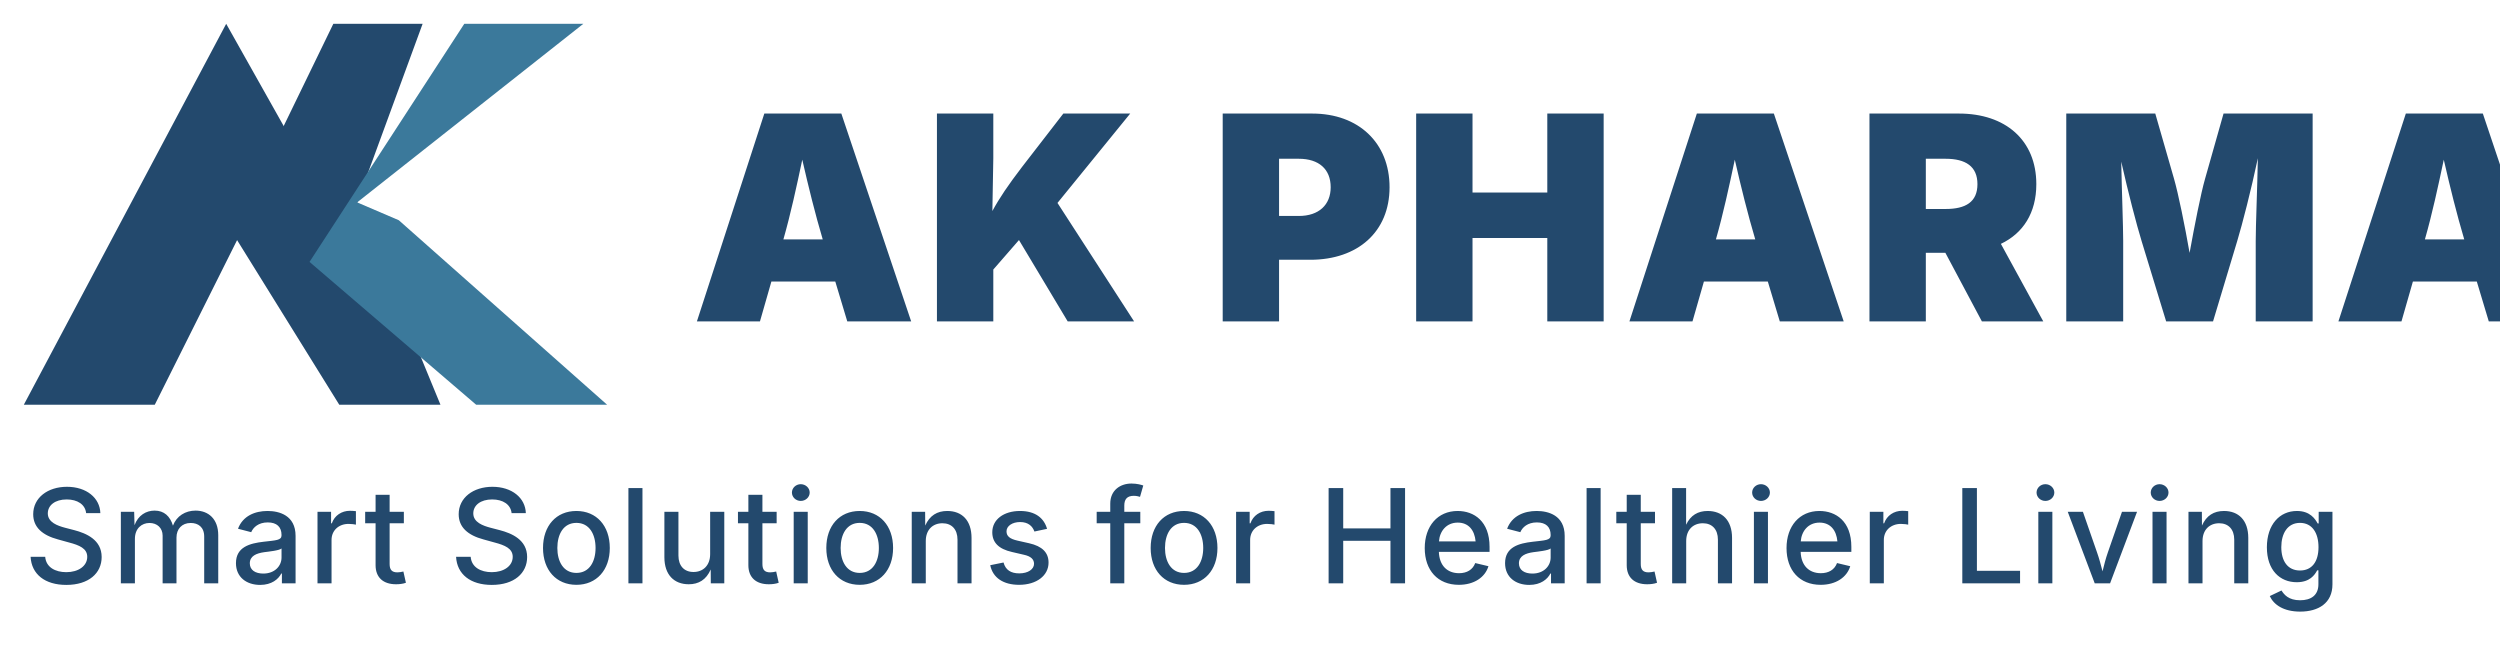
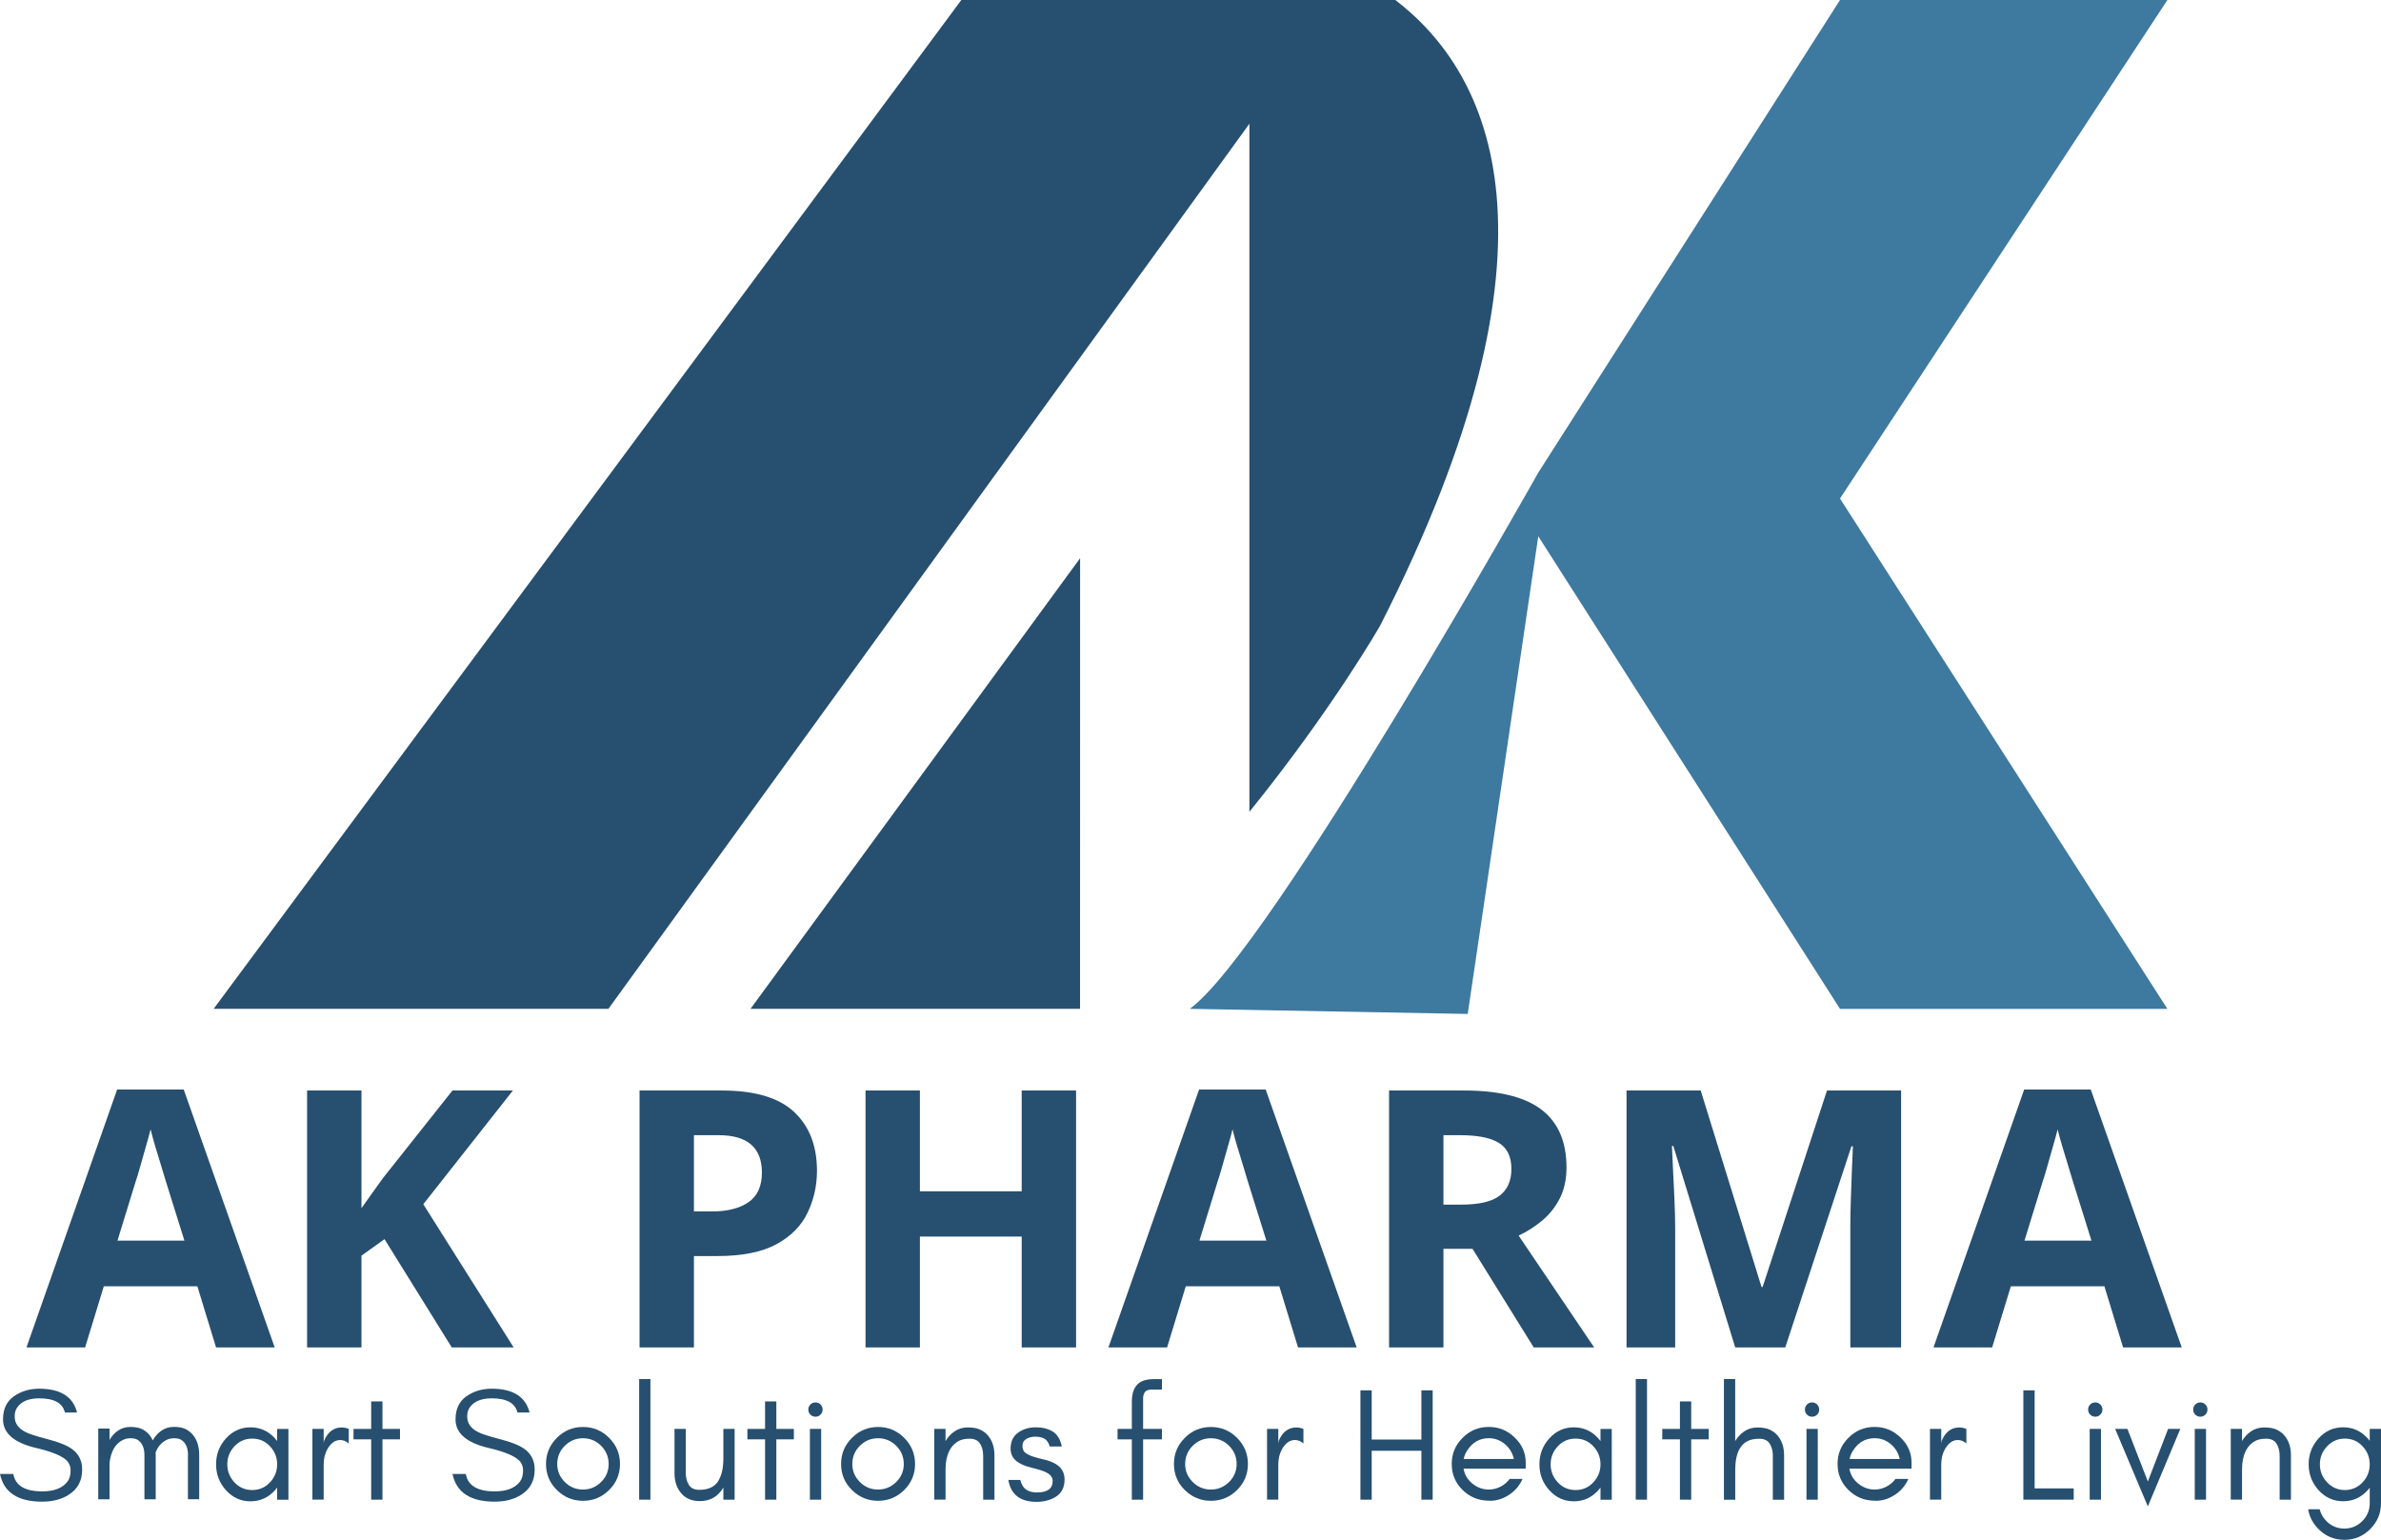
- <svg xmlns="http://www.w3.org/2000/svg" viewBox="0 0 420 110" fill="none">
-   <g id="AK-Mark">
-     <path d="M38 4L4 68H26L42 36H56L38 4Z" fill="#23496D" />
-     <path d="M56 4L39 39L57 68H74L60 34L71 4H56Z" fill="#23496D" />
-     <path d="M60 34L98 4H78L52 44L80 68H102L67 37L60 34Z" fill="#3B799B" />
+ <svg xmlns="http://www.w3.org/2000/svg" id="Layer_1" data-name="Layer 1" viewBox="0 0 479.55 310.14">
+   <defs>
+     <style>
+       .cls-1 {
+         fill: #3e799f;
+       }
+ 
+       .cls-1, .cls-2 {
+         stroke-width: 0px;
+       }
+ 
+       .cls-2, .cls-3 {
+         fill: #274f6f;
+       }
+ 
+       .cls-3 {
+         font-family: NeueJune-Bold, 'Neue June';
+         font-size: 72.47px;
+         font-weight: 700;
+       }
+     </style>
+   </defs>
+   <text class="cls-3" transform="translate(5.33 271.39)">
+     <tspan x="0" y="0">AK PHARMA</tspan>
+   </text>
+   <g>
+     <g>
+       <polygon class="cls-2" points="217.54 112.43 217.53 203.19 151.16 203.19 217.54 112.43" />
+       <path class="cls-2" d="M281.04,0h-29.4s-58.02,0-58.02,0L43.03,203.19h79.51L251.64,24.92v138.59c16.82-20.81,26.34-37.52,26.34-37.52,39.35-77.4,22.18-111.33,3.05-125.99Z" />
+     </g>
+     <path class="cls-1" d="M436.53,0h-65.94l-60.77,95.19s-54.1,96.37-70.19,108l55.98,1.03,14.21-96.21,60.77,95.19h65.94l-65.94-102.79L436.53,0Z" />
  </g>
-   <text x="116" y="54" fill="#23496D" font-family="system-ui, -apple-system, sans-serif" font-weight="900" font-size="48" letter-spacing="1">AK PHARMA</text>
-   <text x="4" y="98" fill="#23496D" font-family="system-ui, -apple-system, sans-serif" font-weight="500" font-size="22" letter-spacing="0.5">Smart Solutions for Healthier Living</text>
+   <g>
+     <path class="cls-2" d="M.61,285.88c0-2.07.72-3.61,2.17-4.64,1.45-1.02,3.15-1.54,5.11-1.54,4.28,0,6.82,1.6,7.63,4.79h-2.45c-.44-1.9-2.17-2.85-5.18-2.85-2.13,0-3.61.63-4.46,1.89-.32.47-.48,1.06-.47,1.78,0,1.35.73,2.39,2.2,3.13.7.37,2.16.84,4.4,1.42,2.24.58,3.87,1.23,4.88,1.94,1.4.99,2.11,2.39,2.11,4.19,0,2.21-.88,3.89-2.63,5.02-1.47.96-3.28,1.44-5.44,1.44-4.88,0-7.7-1.86-8.48-5.57h2.68c.42,2.33,2.35,3.5,5.8,3.5,2.46,0,4.18-.68,5.16-2.05.38-.53.58-1.25.58-2.17s-.36-1.67-1.07-2.24c-1.02-.83-2.95-1.59-5.81-2.27-4.49-1.04-6.74-2.97-6.73-5.78Z" />
+     <path class="cls-2" d="M37.87,293.08c0-1.48-.46-2.51-1.39-3.09-.33-.21-.82-.31-1.49-.31s-1.3.2-1.88.58c-.59.39-1.05.88-1.4,1.49-.14.25-.26.51-.37.78.01.18.02.36.02.55v8.9h-2.27v-8.9c0-1.48-.46-2.51-1.39-3.09-.32-.21-.82-.31-1.49-.31s-1.3.2-1.88.58c-.58.39-1.05.88-1.4,1.49-.46.81-.75,1.79-.87,2.94v7.29h-2.27v-14.25h2.27v2.27c.43-.73.96-1.32,1.61-1.79.75-.54,1.61-.81,2.6-.81s1.79.16,2.4.47c.6.31,1.11.73,1.5,1.24.23.31.44.64.6.99.44-.78.99-1.41,1.67-1.9.75-.54,1.61-.81,2.6-.81s1.79.16,2.39.47c.61.31,1.11.73,1.51,1.24.79,1.02,1.18,2.34,1.18,3.95v8.91h-2.27v-8.91Z" />
+     <path class="cls-2" d="M55.82,302.05v-2.43c-.13.17-.26.33-.4.49-1.35,1.51-3,2.27-4.97,2.27s-3.62-.76-4.97-2.27c-1.31-1.47-1.96-3.19-1.96-5.18s.65-3.72,1.96-5.18c1.35-1.51,3-2.27,4.97-2.27s3.63.76,4.97,2.27c.15.16.28.32.4.49v-2.43h2.27v14.25h-2.27ZM54.38,291.3c-.97-1.04-2.16-1.55-3.58-1.55s-2.62.52-3.58,1.55c-.96,1.03-1.44,2.24-1.44,3.63s.48,2.6,1.44,3.63c.97,1.04,2.16,1.55,3.58,1.55s2.61-.52,3.58-1.55c.96-1.03,1.44-2.24,1.44-3.63s-.48-2.6-1.44-3.63Z" />
+     <path class="cls-2" d="M68.58,290.03c-.59,0-1.1.17-1.52.5-.42.33-.77.75-1.06,1.23-.54.93-.81,1.98-.81,3.16v7.12h-2.27v-14.25h2.27v2.95l.09-.58c.76-1.77,1.94-2.65,3.53-2.65.5,0,.97.09,1.43.29v2.95c-.52-.48-1.08-.71-1.67-.71Z" />
+     <path class="cls-2" d="M71.2,287.8h3.56v-5.54h2.27v5.54h3.53v2.1h-3.53v12.15h-2.27v-12.15h-3.56v-2.1Z" />
+     <path class="cls-2" d="M91.75,285.88c0-2.07.72-3.61,2.17-4.64,1.45-1.02,3.15-1.54,5.11-1.54,4.28,0,6.82,1.6,7.63,4.79h-2.45c-.44-1.9-2.17-2.85-5.18-2.85-2.13,0-3.61.63-4.46,1.89-.32.47-.48,1.06-.47,1.78,0,1.35.73,2.39,2.2,3.13.7.37,2.16.84,4.4,1.42,2.24.58,3.87,1.23,4.88,1.94,1.4.99,2.11,2.39,2.11,4.19,0,2.21-.88,3.89-2.63,5.02-1.47.96-3.28,1.44-5.44,1.44-4.88,0-7.7-1.86-8.48-5.57h2.68c.41,2.33,2.35,3.5,5.8,3.5,2.46,0,4.18-.68,5.16-2.05.38-.53.57-1.25.57-2.17s-.35-1.67-1.06-2.24c-1.02-.83-2.95-1.59-5.81-2.27-4.49-1.04-6.74-2.97-6.73-5.78Z" />
+     <path class="cls-2" d="M122.68,300.11c-1.47,1.45-3.22,2.17-5.26,2.17s-3.79-.72-5.26-2.17c-1.46-1.43-2.19-3.18-2.19-5.25s.73-3.8,2.19-5.26c1.45-1.46,3.21-2.19,5.26-2.19s3.81.73,5.26,2.19c1.46,1.46,2.19,3.21,2.19,5.26s-.73,3.81-2.19,5.25ZM121.07,291.2c-1.01-1.01-2.23-1.52-3.66-1.52s-2.64.51-3.66,1.52c-1.01,1.01-1.52,2.24-1.52,3.66s.51,2.61,1.52,3.63c1.02,1.02,2.24,1.52,3.66,1.52s2.65-.51,3.66-1.52c1.02-1.01,1.52-2.22,1.52-3.63s-.51-2.64-1.52-3.66Z" />
+     <path class="cls-2" d="M128.73,302.05v-24.29h2.27v24.29h-2.27Z" />
+     <path class="cls-2" d="M140.94,302.34c-1.6,0-2.84-.52-3.74-1.58-.9-1.06-1.35-2.4-1.35-4.06v-8.91h2.27v8.91c0,.93.21,1.72.63,2.38.42.66,1.12.99,2.09.99,1.76,0,3.01-.56,3.75-1.67.73-1.12,1.1-2.66,1.1-4.64v-5.96h2.27v14.25h-2.27v-2.44c-1.07,1.82-2.65,2.73-4.76,2.73Z" />
+     <path class="cls-2" d="M150.53,287.8h3.56v-5.54h2.27v5.54h3.53v2.1h-3.53v12.15h-2.27v-12.15h-3.56v-2.1Z" />
+     <path class="cls-2" d="M165.68,283.9c0,.4-.14.74-.42,1.02-.28.28-.62.42-1.02.42s-.74-.14-1.02-.42c-.28-.28-.42-.62-.42-1.02s.14-.74.42-1.02c.28-.28.63-.42,1.02-.42s.74.14,1.02.42c.28.28.42.62.42,1.02ZM163.12,302.05v-14.25h2.27v14.25h-2.27Z" />
+     <path class="cls-2" d="M182.11,300.11c-1.47,1.45-3.22,2.17-5.26,2.17s-3.79-.72-5.26-2.17c-1.46-1.43-2.19-3.18-2.19-5.25s.73-3.8,2.19-5.26c1.45-1.46,3.21-2.19,5.26-2.19s3.81.73,5.26,2.19c1.46,1.46,2.19,3.21,2.19,5.26s-.73,3.81-2.19,5.25ZM180.51,291.2c-1.02-1.01-2.24-1.52-3.67-1.52s-2.64.51-3.66,1.52c-1.01,1.01-1.52,2.24-1.52,3.66s.51,2.61,1.52,3.63c1.02,1.02,2.24,1.52,3.66,1.52s2.65-.51,3.67-1.52c1.01-1.01,1.52-2.22,1.52-3.63s-.51-2.64-1.52-3.66Z" />
+     <path class="cls-2" d="M198.01,293.14c0-.93-.21-1.72-.63-2.38-.42-.66-1.11-.99-2.09-.99s-1.76.18-2.36.55c-.61.37-1.1.85-1.47,1.44-.68,1.07-1.02,2.51-1.02,4.32v5.96h-2.27v-14.25h2.27v2.45c.47-.8,1.08-1.45,1.81-1.95.78-.53,1.67-.79,2.69-.79s1.83.15,2.46.44c.63.29,1.16.69,1.59,1.2.87,1.02,1.3,2.35,1.3,4v8.91h-2.27v-8.91Z" />
+     <path class="cls-2" d="M208.9,300.59c2.08,0,3.12-.78,3.12-2.33,0-.9-.75-1.6-2.23-2.08-.63-.21-1.3-.4-2.02-.57-.72-.17-1.4-.4-2.03-.7-.73-.34-1.28-.77-1.65-1.29s-.55-1.13-.55-1.84c0-1.42.5-2.49,1.49-3.21,1-.73,2.19-1.09,3.56-1.09s2.52.28,3.44.85c.91.56,1.52,1.56,1.83,3h-2.43c-.24-.79-.61-1.32-1.11-1.58-.49-.26-1.09-.39-1.79-.39s-1.31.15-1.82.46c-.52.31-.78.78-.78,1.43s.22,1.11.65,1.41c.42.29.94.54,1.57.74.63.2,1.3.38,2.02.54.73.16,1.41.39,2.04.7,1.47.7,2.2,1.82,2.2,3.35s-.55,2.67-1.65,3.4c-.55.37-1.16.64-1.83.82-.66.18-1.38.28-2.15.28-3.3,0-5.2-1.47-5.69-4.41h2.4c.24.93.64,1.58,1.22,1.96.57.38,1.31.57,2.2.57Z" />
+     <path class="cls-2" d="M232.07,279.87c-.75,0-1.25.17-1.48.52-.24.34-.36.76-.36,1.26v6.15h3.79v2.1h-3.79v12.15h-2.27v-12.15h-2.88v-2.1h2.88v-5.5c0-1.45.34-2.57,1.02-3.35.68-.79,1.82-1.18,3.42-1.18h1.62v2.11h-1.95Z" />
+     <path class="cls-2" d="M249.15,300.11c-1.47,1.45-3.22,2.17-5.26,2.17s-3.79-.72-5.26-2.17c-1.46-1.43-2.19-3.18-2.19-5.25s.73-3.8,2.19-5.26c1.45-1.46,3.21-2.19,5.26-2.19s3.81.73,5.26,2.19c1.46,1.46,2.19,3.21,2.19,5.26s-.73,3.81-2.19,5.25ZM247.55,291.2c-1.02-1.01-2.24-1.52-3.67-1.52s-2.64.51-3.66,1.52c-1.01,1.01-1.52,2.24-1.52,3.66s.51,2.61,1.52,3.63c1.02,1.02,2.24,1.52,3.66,1.52s2.65-.51,3.67-1.52c1.01-1.01,1.52-2.22,1.52-3.63s-.51-2.64-1.52-3.66Z" />
+     <path class="cls-2" d="M260.85,290.03c-.59,0-1.1.17-1.52.5-.42.33-.77.75-1.06,1.23-.54.93-.81,1.98-.81,3.16v7.12h-2.27v-14.25h2.27v2.95l.1-.58c.76-1.77,1.93-2.65,3.53-2.65.5,0,.97.09,1.43.29v2.95c-.52-.48-1.08-.71-1.67-.71Z" />
+     <path class="cls-2" d="M274,302.05v-22.02h2.27v9.91h10.01v-9.91h2.27v22.02h-2.27v-9.85h-10.01v9.85h-2.27Z" />
+     <path class="cls-2" d="M307.3,295.8h-12.53c.21,1.22.81,2.23,1.78,3.01.99.8,2.09,1.2,3.3,1.2.82,0,1.61-.19,2.35-.57.75-.38,1.36-.9,1.86-1.57h2.59c-.61,1.36-1.52,2.43-2.74,3.22-1.22.79-2.46,1.18-3.73,1.18s-2.34-.2-3.24-.58c-.9-.39-1.69-.92-2.36-1.59-1.46-1.43-2.19-3.18-2.19-5.25s.73-3.8,2.19-5.26c1.45-1.46,3.21-2.19,5.26-2.19s3.73.7,5.2,2.1c1.5,1.43,2.25,3.12,2.25,5.08v1.2ZM303.07,290.84c-.94-.78-2.01-1.17-3.22-1.17-1.85,0-3.3.84-4.37,2.51-.33.51-.56,1.06-.68,1.67h10.1c-.26-1.21-.87-2.21-1.83-3.01Z" />
+     <path class="cls-2" d="M322.35,302.05v-2.43c-.13.17-.26.33-.4.49-1.35,1.51-3,2.27-4.97,2.27s-3.62-.76-4.97-2.27c-1.31-1.47-1.96-3.19-1.96-5.18s.65-3.72,1.96-5.18c1.35-1.51,3-2.27,4.97-2.27s3.63.76,4.97,2.27c.15.16.28.32.4.49v-2.43h2.27v14.25h-2.27ZM320.91,291.3c-.97-1.04-2.16-1.55-3.58-1.55s-2.62.52-3.58,1.55c-.96,1.03-1.44,2.24-1.44,3.63s.48,2.6,1.44,3.63c.97,1.04,2.16,1.55,3.58,1.55s2.61-.52,3.58-1.55c.96-1.03,1.44-2.24,1.44-3.63s-.48-2.6-1.44-3.63Z" />
+     <path class="cls-2" d="M329.45,302.05v-24.29h2.27v24.29h-2.27Z" />
+     <path class="cls-2" d="M334.79,287.8h3.56v-5.54h2.27v5.54h3.53v2.1h-3.53v12.15h-2.27v-12.15h-3.56v-2.1Z" />
+     <path class="cls-2" d="M347.21,302.05v-24.29h2.27v12.49c.47-.8,1.08-1.45,1.81-1.95.78-.53,1.67-.79,2.69-.79s1.83.15,2.46.44c.63.29,1.16.69,1.59,1.2.87,1.02,1.3,2.35,1.3,4v8.91h-2.27v-8.91c0-.93-.21-1.72-.63-2.38-.42-.66-1.11-.99-2.09-.99s-1.76.16-2.36.47c-.61.31-1.1.76-1.47,1.33-.68,1.03-1.02,2.54-1.02,4.52v5.96h-2.27Z" />
+     <path class="cls-2" d="M366.4,283.9c0,.4-.14.74-.42,1.02-.28.28-.62.42-1.02.42s-.74-.14-1.02-.42c-.28-.28-.42-.62-.42-1.02s.14-.74.42-1.02c.28-.28.63-.42,1.02-.42s.74.14,1.02.42c.28.28.42.62.42,1.02ZM363.84,302.05v-14.25h2.27v14.25h-2.27Z" />
+     <path class="cls-2" d="M385.01,295.8h-12.53c.21,1.22.81,2.23,1.78,3.01.99.8,2.09,1.2,3.3,1.2.82,0,1.61-.19,2.35-.57.75-.38,1.36-.9,1.86-1.57h2.59c-.61,1.36-1.52,2.43-2.74,3.22-1.22.79-2.46,1.18-3.73,1.18s-2.34-.2-3.24-.58c-.9-.39-1.69-.92-2.36-1.59-1.46-1.43-2.19-3.18-2.19-5.25s.73-3.8,2.19-5.26c1.45-1.46,3.21-2.19,5.26-2.19s3.73.7,5.2,2.1c1.5,1.43,2.25,3.12,2.25,5.08v1.2ZM380.79,290.84c-.94-.78-2.01-1.17-3.22-1.17-1.85,0-3.3.84-4.37,2.51-.33.51-.56,1.06-.68,1.67h10.1c-.26-1.21-.87-2.21-1.83-3.01Z" />
+     <path class="cls-2" d="M394.37,290.03c-.59,0-1.1.17-1.52.5-.42.33-.77.75-1.06,1.23-.54.93-.81,1.98-.81,3.16v7.12h-2.27v-14.25h2.27v2.95l.1-.58c.76-1.77,1.93-2.65,3.53-2.65.5,0,.97.09,1.43.29v2.95c-.52-.48-1.08-.71-1.67-.71Z" />
+     <path class="cls-2" d="M417.66,299.78v2.27h-10.14v-22.02h2.27v19.75h7.87Z" />
+     <path class="cls-2" d="M423.44,283.9c0,.4-.14.74-.42,1.02-.28.28-.62.42-1.02.42s-.74-.14-1.02-.42c-.28-.28-.42-.62-.42-1.02s.14-.74.42-1.02c.28-.28.63-.42,1.02-.42s.74.14,1.02.42c.28.28.42.62.42,1.02ZM420.88,302.05v-14.25h2.27v14.25h-2.27Z" />
+     <path class="cls-2" d="M426.02,287.8h2.46l4.11,10.59,4.08-10.59h2.46l-6.54,15.61-6.58-15.61Z" />
+     <path class="cls-2" d="M444.6,283.9c0,.4-.14.74-.42,1.02-.28.28-.62.42-1.02.42s-.74-.14-1.02-.42c-.28-.28-.42-.62-.42-1.02s.14-.74.42-1.02c.28-.28.63-.42,1.02-.42s.74.14,1.02.42c.28.28.42.62.42,1.02ZM442.04,302.05v-14.25h2.27v14.25h-2.27Z" />
+     <path class="cls-2" d="M459.13,293.14c0-.93-.21-1.72-.63-2.38-.42-.66-1.11-.99-2.09-.99s-1.76.18-2.36.55c-.61.37-1.1.85-1.47,1.44-.68,1.07-1.02,2.51-1.02,4.32v5.96h-2.27v-14.25h2.27v2.45c.47-.8,1.08-1.45,1.81-1.95.78-.53,1.67-.79,2.69-.79s1.83.15,2.46.44c.63.29,1.16.69,1.59,1.2.87,1.02,1.3,2.35,1.3,4v8.91h-2.27v-8.91Z" />
+     <path class="cls-2" d="M468.56,306.37c1,1,2.21,1.5,3.61,1.5s2.61-.5,3.61-1.5c1-1,1.5-2.21,1.5-3.61v-3.11c-.11.15-.23.3-.37.45-1.35,1.51-3.01,2.27-4.97,2.27s-3.65-.76-5-2.27c-1.3-1.47-1.96-3.19-1.96-5.18s.66-3.71,1.96-5.18c1.35-1.51,3.02-2.27,5-2.27s3.56.76,4.97,2.27c.14.15.27.3.37.45v-2.39h2.27v14.96c0,2.03-.73,3.77-2.17,5.21-1.45,1.45-3.18,2.17-5.21,2.17s-3.77-.72-5.21-2.17c-1.14-1.14-1.84-2.47-2.07-3.98h2.31c.21.88.66,1.67,1.36,2.38ZM475.84,291.3c-.97-1.04-2.16-1.55-3.58-1.55s-2.58.52-3.56,1.55c-.97,1.02-1.46,2.23-1.46,3.63s.49,2.61,1.46,3.63c.99,1.04,2.17,1.55,3.56,1.55s2.61-.52,3.58-1.55c.96-1.03,1.44-2.24,1.44-3.63s-.48-2.6-1.44-3.63Z" />
+   </g>
</svg>
